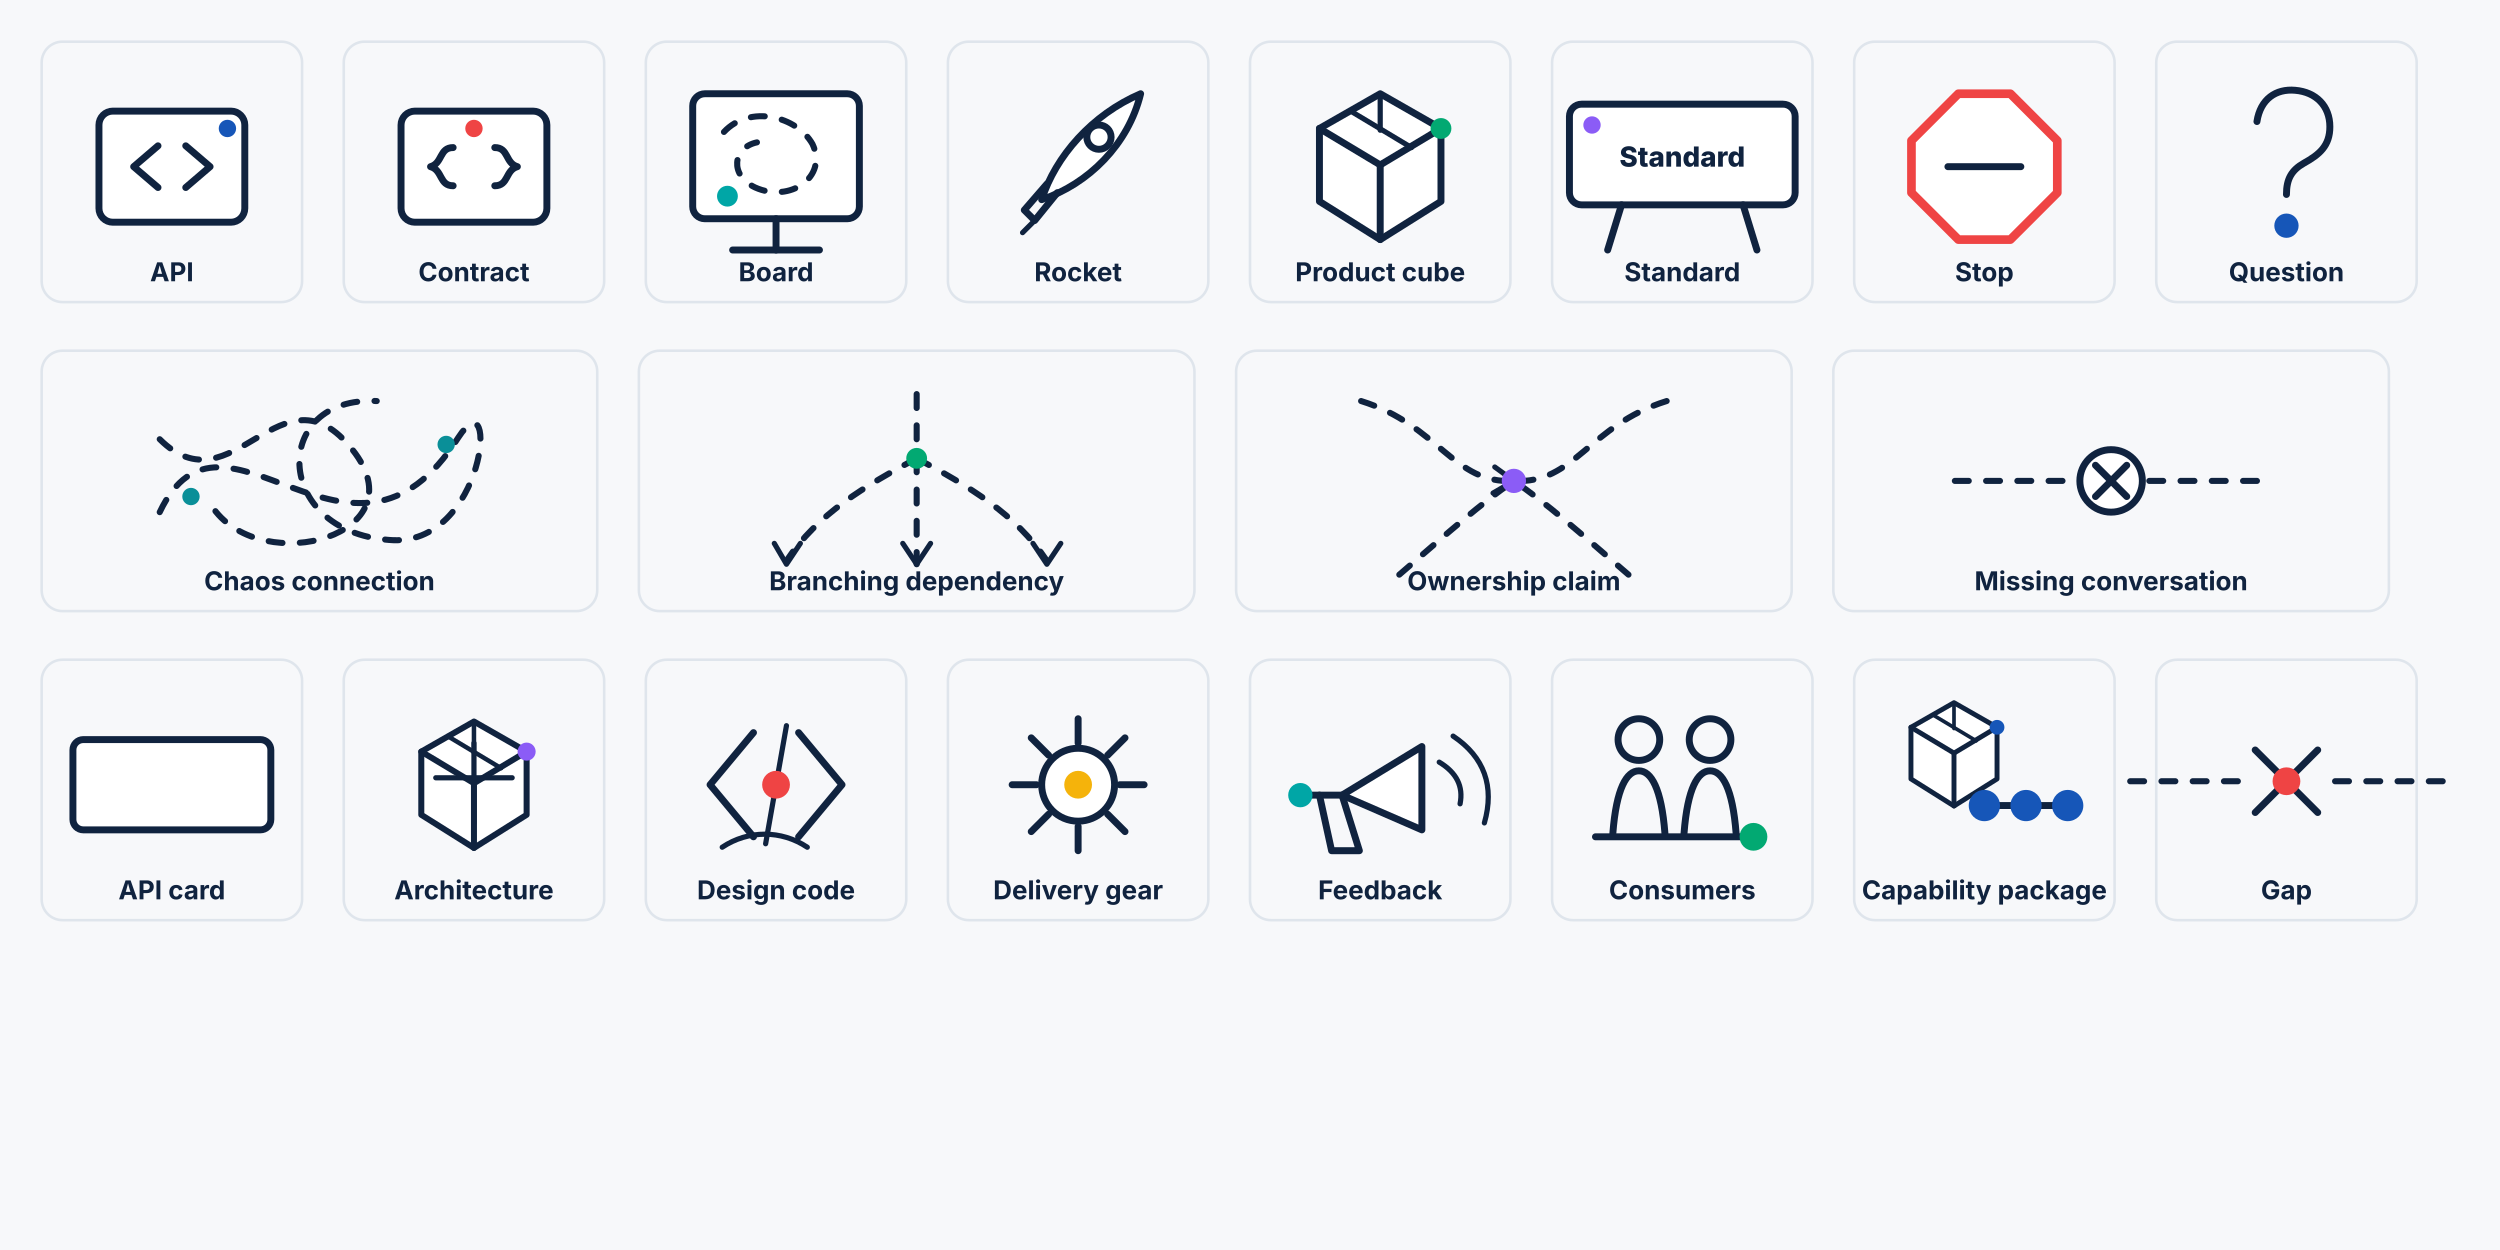
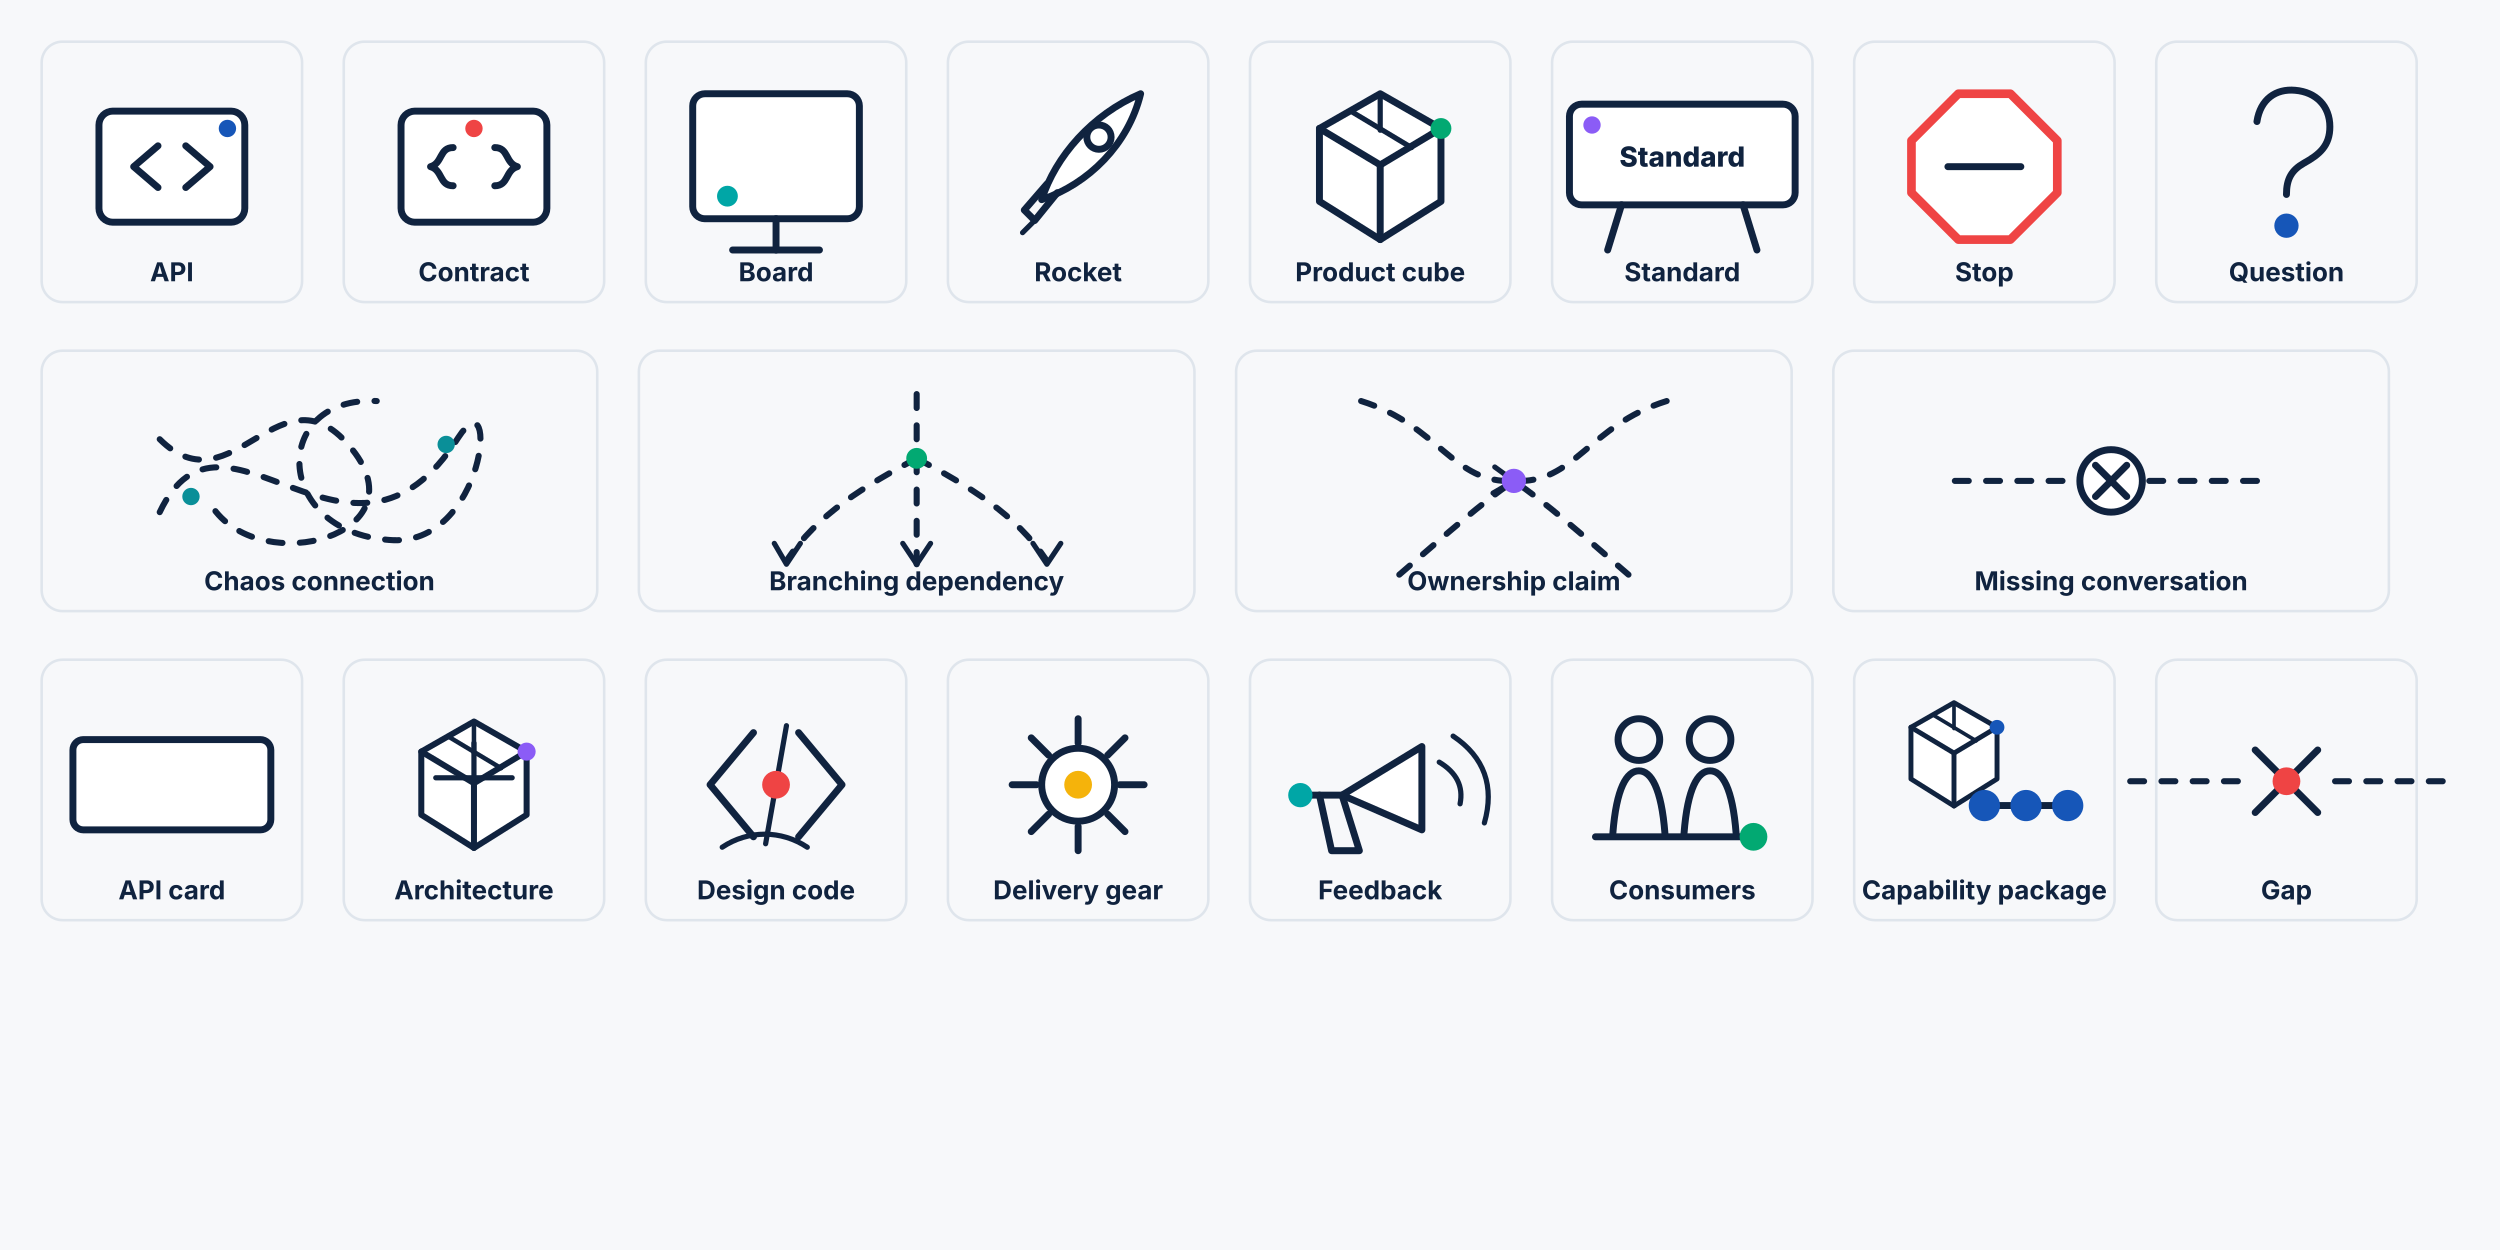
<svg xmlns="http://www.w3.org/2000/svg" width="1440" height="720" viewBox="0 0 1440 720" role="img" aria-labelledby="title description">
  <defs>
    <style>
      :root, svg {
        --apiops-ink: #10233f;
        --apiops-muted: #647184;
        --apiops-paper: #ffffff;
        --apiops-border: #dfe5ec;
        --apiops-accent: #1656b8;
      }
      .base { fill: none; stroke: var(--apiops-ink, #10233f); stroke-width: 4; stroke-linecap: round; stroke-linejoin: round; }
      .fine { fill: none; stroke: var(--apiops-ink, #10233f); stroke-width: 3; stroke-linecap: round; stroke-linejoin: round; }
      .dash { fill: none; stroke: var(--apiops-ink, #10233f); stroke-width: 3.5; stroke-linecap: round; stroke-linejoin: round; stroke-dasharray: 8 10; }
      .accent { fill: var(--apiops-accent, currentColor); stroke: none; }
      .paper { fill: var(--apiops-paper, #ffffff); stroke: var(--apiops-ink, #10233f); stroke-width: 4; stroke-linecap: round; stroke-linejoin: round; }
      .soft { fill: #f7f8fa; stroke: var(--apiops-border, #dfe5ec); stroke-width: 1.5; }
      .label { font-family: Inter, Arial, sans-serif; font-size: 16px; font-weight: 800; fill: var(--apiops-ink, #10233f); text-anchor: middle; }
      .small { font-family: Inter, Arial, sans-serif; font-size: 12px; font-weight: 800; fill: var(--apiops-ink, #10233f); text-anchor: middle; }
      .tile-label { font-family: Inter, Arial, sans-serif; font-size: 15px; font-weight: 750; fill: var(--apiops-ink, #10233f); text-anchor: middle; }
    </style>
    <symbol id="symbol-api" viewBox="0 0 120 120">
      <rect x="18" y="28" width="84" height="64" rx="8" class="paper" />
      <path d="M52 48 L38 60 L52 72" class="base" />
      <path d="M68 48 L82 60 L68 72" class="base" />
      <circle cx="92" cy="38" r="5" class="accent" />
    </symbol>
    <symbol id="symbol-api-card" viewBox="0 0 150 100">
      <rect x="18" y="26" width="114" height="52" rx="6" class="paper" />
    </symbol>
    <symbol id="symbol-contract" viewBox="0 0 120 120">
      <rect x="18" y="28" width="84" height="64" rx="8" class="paper" />
      <path d="M48 49 C40 49 42 58 35 60 C42 62 40 71 48 71" class="base" />
      <path d="M72 49 C80 49 78 58 85 60 C78 62 80 71 72 71" class="base" />
      <circle cx="60" cy="38" r="5" class="accent" />
    </symbol>
    <symbol id="symbol-code-brackets" viewBox="0 0 120 120">
      <path d="M47 30 L22 60 L47 90" class="base" />
      <path d="M73 30 L98 60 L73 90" class="base" />
      <path d="M66 26 L54 94" class="fine" />
      <circle cx="60" cy="60" r="8" class="accent" />
    </symbol>
    <symbol id="symbol-curly-contract" viewBox="0 0 120 120">
      <rect x="21" y="24" width="78" height="72" rx="8" class="paper" />
      <path d="M48 42 C39 42 41 54 35 56 C41 58 39 72 48 72" class="base" />
      <path d="M72 42 C81 42 79 54 85 56 C79 58 81 72 72 72" class="base" />
      <path d="M53 84 H67" class="fine" />
      <circle cx="60" cy="20" r="7" class="accent" />
    </symbol>
    <symbol id="symbol-field" viewBox="0 0 120 120">
      <rect x="24" y="32" width="72" height="56" rx="8" class="paper" />
      <path d="M60 43 V77" class="base" />
      <path d="M48 43 H72" class="fine" />
      <path d="M48 77 H72" class="fine" />
      <circle cx="91" cy="37" r="5" class="accent" />
    </symbol>
    <symbol id="symbol-question" viewBox="0 0 80 120">
      <path d="M23 34 C25 21 34 15 45 16 C57 17 65 25 65 37 C65 48 59 53 50 58 C43 62 40 67 40 76" class="base" />
      <circle cx="40" cy="94" r="7" class="accent" />
    </symbol>
    <symbol id="symbol-alert" viewBox="0 0 80 120">
      <path d="M40 18 V70" class="base" />
      <circle cx="40" cy="92" r="7" class="accent" />
      <path d="M19 24 L11 14" class="fine" />
      <path d="M61 24 L69 14" class="fine" />
    </symbol>
    <symbol id="symbol-board" viewBox="0 0 140 120">
      <rect x="22" y="18" width="96" height="72" rx="7" class="paper" />
-       <path d="M40 40 C55 24 82 31 91 47 C100 66 78 81 58 72 C43 65 45 49 59 46" class="dash" />
      <circle cx="42" cy="77" r="6" class="accent" />
      <path d="M70 90 V108" class="base" />
      <path d="M45 108 H95" class="base" />
    </symbol>
    <symbol id="symbol-stop" viewBox="0 0 120 120">
      <path d="M45 18 H75 L102 45 V75 L75 102 H45 L18 75 V45 Z" class="paper" />
      <path d="M39 60 H81" class="base" />
      <path d="M45 18 H75 L102 45 V75 L75 102 H45 L18 75 V45 Z" fill="none" stroke="#ef4444" stroke-width="5" stroke-linejoin="round" />
    </symbol>
    <symbol id="symbol-rocket" viewBox="0 0 120 120">
      <path d="M39 79 C47 54 68 30 96 18 C89 47 66 70 39 79Z" class="paper" />
      <circle cx="72" cy="43" r="7" class="paper" />
      <path d="M48 75 L35 91 L29 85 L42 70" class="base" />
      <path d="M35 91 L28 98" class="fine" />
    </symbol>
    <symbol id="symbol-product-cube" viewBox="0 0 120 120">
      <path d="M60 18 L95 38 V80 L60 102 L25 80 V38 Z" class="paper" />
      <path d="M25 38 L60 59 L95 38" class="base" />
      <path d="M60 59 V102" class="base" />
      <path d="M60 18 V39" class="fine" />
      <path d="M43 28 L78 49" class="fine" />
      <circle cx="95" cy="38" r="6" class="accent" />
    </symbol>
    <symbol id="symbol-capability-package" viewBox="0 0 140 120">
      <use href="#symbol-product-cube" x="10" y="0" width="85" height="85" />
      <path d="M70 72 H118" class="base" />
      <circle cx="70" cy="72" r="9" class="accent" />
      <circle cx="94" cy="72" r="9" class="accent" />
      <circle cx="118" cy="72" r="9" class="accent" />
    </symbol>
    <symbol id="symbol-standard-placard" viewBox="0 0 160 120">
      <rect x="15" y="24" width="130" height="58" rx="7" class="paper" />
      <path d="M45 82 L37 108" class="base" />
      <path d="M115 82 L123 108" class="base" />
      <text x="80" y="60" class="label">Standard</text>
      <circle cx="28" cy="36" r="5" class="accent" />
    </symbol>
    <symbol id="symbol-standard-placard-blank" viewBox="0 0 160 120">
      <rect x="15" y="24" width="130" height="58" rx="7" class="paper" />
      <path d="M45 82 L37 108" class="base" />
      <path d="M115 82 L123 108" class="base" />
      <circle cx="28" cy="36" r="5" class="accent" />
    </symbol>
    <symbol id="symbol-architecture-cube" viewBox="0 0 120 120">
      <use href="#symbol-product-cube" x="8" y="8" width="104" height="104" />
      <path d="M38 56 H82" class="fine" />
      <path d="M60 36 V82" class="fine" />
    </symbol>
    <symbol id="symbol-code-design" viewBox="0 0 120 120">
      <use href="#symbol-code-brackets" x="0" y="0" width="120" height="120" />
      <path d="M29 96 C44 86 63 86 78 96" class="fine" />
    </symbol>
    <symbol id="symbol-delivery-gear" viewBox="0 0 120 120">
      <circle cx="60" cy="60" r="21" class="paper" />
      <circle cx="60" cy="60" r="8" class="accent" />
      <path d="M60 22 V36 M60 84 V98 M22 60 H36 M84 60 H98 M33 33 L43 43 M77 77 L87 87 M87 33 L77 43 M43 77 L33 87" class="base" />
    </symbol>
    <symbol id="symbol-feedback-megaphone" viewBox="0 0 140 120">
      <path d="M28 66 H48 L94 38 V86 L48 66" class="paper" />
      <path d="M48 66 L58 98 H42 L35 66" class="base" />
      <path d="M104 47 C114 53 118 61 116 71" class="fine" />
      <path d="M112 32 C130 44 136 61 130 82" class="fine" />
      <circle cx="24" cy="66" r="7" class="accent" />
    </symbol>
    <symbol id="symbol-consumer-group" viewBox="0 0 150 120">
      <circle cx="50" cy="34" r="12" class="base" />
      <circle cx="91" cy="34" r="12" class="base" />
      <path d="M35 88 C37 62 43 52 50 52 C57 52 63 62 65 88" class="base" />
      <path d="M76 88 C78 62 84 52 91 52 C98 52 104 62 106 88" class="base" />
      <path d="M25 90 H116" class="base" />
      <circle cx="116" cy="90" r="8" class="accent" />
    </symbol>
    <symbol id="symbol-local-api-block" viewBox="0 0 120 120">
      <rect x="28" y="62" width="64" height="42" rx="6" class="paper" />
      <use href="#symbol-code-brackets" x="28" y="49" width="64" height="64" />
    </symbol>
    <symbol id="symbol-local-contract-block" viewBox="0 0 120 120">
      <rect x="28" y="62" width="64" height="42" rx="6" class="paper" />
      <path d="M47 78 C42 78 41 84 37 85 C41 87 42 93 47 93" class="fine" />
      <path d="M73 78 C78 78 79 84 83 85 C79 87 78 93 73 93" class="fine" />
      <circle cx="60" cy="63" r="6" class="accent" />
    </symbol>
    <symbol id="symbol-local-system-block" viewBox="0 0 120 120">
      <rect x="28" y="62" width="64" height="42" rx="6" class="paper" />
      <path d="M60 76 V92" class="fine" />
      <path d="M50 76 H70" class="fine" />
      <circle cx="82" cy="72" r="6" class="accent" />
    </symbol>
    <symbol id="connection-chaos" viewBox="0 0 220 140">
      <path d="M18 88 C55 10 128 143 190 45 C214 8 206 109 150 104 C83 99 82 21 143 24" class="dash" />
      <path d="M18 46 C60 88 88 0 129 52 C168 101 78 126 49 86" class="dash" />
      <circle cx="36" cy="79" r="5" class="accent" />
      <circle cx="183" cy="49" r="5" class="accent" />
    </symbol>
    <symbol id="connection-branching" viewBox="0 0 220 140">
      <path d="M110 20 V57" class="dash" />
      <path d="M110 57 C80 73 53 89 35 116" class="dash" />
      <path d="M110 57 C110 77 110 96 110 118" class="dash" />
      <path d="M110 57 C140 73 167 89 185 116" class="dash" />
      <path d="M28 106 L35 118 L43 106" class="fine" />
      <path d="M102 106 L110 118 L118 106" class="fine" />
      <path d="M177 106 L185 118 L193 106" class="fine" />
      <circle cx="110" cy="57" r="6" class="accent" />
    </symbol>
    <symbol id="connection-ownership-claim" viewBox="0 0 220 140">
      <path d="M22 24 C67 38 75 72 110 70" class="dash" />
      <path d="M198 24 C153 38 145 72 110 70" class="dash" />
      <path d="M44 124 C73 99 91 83 110 70" class="dash" />
      <path d="M176 124 C147 99 129 83 110 70" class="dash" />
      <path d="M99 62 L110 70 L98 77" class="fine" />
      <circle cx="110" cy="70" r="7" class="accent" />
    </symbol>
    <symbol id="connection-missing-conversation" viewBox="0 0 220 140">
      <path d="M20 70 H88" class="dash" />
      <path d="M132 70 H200" class="dash" />
      <circle cx="110" cy="70" r="18" class="paper" />
      <path d="M101 61 L119 79" class="base" />
      <path d="M119 61 L101 79" class="base" />
    </symbol>
    <symbol id="connection-gap" viewBox="0 0 220 140">
      <path d="M20 70 H82" class="dash" />
      <path d="M138 70 H200" class="dash" />
      <path d="M92 52 L128 88" class="base" />
      <path d="M128 52 L92 88" class="base" />
      <circle cx="110" cy="70" r="8" class="accent" />
    </symbol>
    <symbol id="connection-conversion-arrow" viewBox="0 0 220 80">
      <path d="M20 40 H184" class="base" />
      <path d="M166 22 L188 40 L166 58" class="base" />
      <circle cx="104" cy="40" r="8" class="accent" />
    </symbol>
    <symbol id="symbol-blocker" viewBox="0 0 120 120">
      <use href="#symbol-stop" width="120" height="120" />
    </symbol>
    <symbol id="symbol-standard" viewBox="0 0 160 120">
      <use href="#symbol-standard-placard" width="160" height="120" />
    </symbol>
    <symbol id="symbol-lifecycle" viewBox="0 0 140 120">
      <path d="M70 18 C103 18 124 41 121 70 C118 99 87 111 60 99 C35 88 27 58 42 36" class="base" />
      <path d="M36 36 H54 V54" class="base" />
      <circle cx="70" cy="18" r="7" class="accent" />
      <circle cx="121" cy="70" r="7" class="accent" />
      <circle cx="60" cy="99" r="7" class="accent" />
    </symbol>
    <symbol id="symbol-publish" viewBox="0 0 120 120">
      <use href="#symbol-rocket" width="120" height="120" />
    </symbol>
    <symbol id="symbol-ownership-api" viewBox="0 0 140 120">
      <use href="#symbol-api" x="10" y="0" width="120" height="120" />
      <circle cx="106" cy="26" r="16" fill="var(--apiops-paper, #ffffff)" stroke="var(--apiops-ink, #10233f)" stroke-width="4" />
      <path d="M99 26 L104 31 L114 19" class="fine" />
      <circle cx="106" cy="26" r="4" class="accent" />
    </symbol>
    <symbol id="symbol-megaphone" viewBox="0 0 140 120">
      <use href="#symbol-feedback-megaphone" width="140" height="120" />
    </symbol>
    <symbol id="symbol-workshop-board" viewBox="0 0 140 120">
      <use href="#symbol-board" width="140" height="120" />
    </symbol>
    <symbol id="symbol-check-bullet" viewBox="0 0 40 40">
      <circle cx="20" cy="20" r="14" class="paper" />
      <path d="M13 20 L18 25 L28 15" class="fine" />
      <circle cx="20" cy="20" r="4" class="accent" />
    </symbol>
  </defs>
  <rect width="1440" height="720" fill="#f7f8fa" />
  <g transform="translate(24 24)">
    <g transform="translate(0 0)" color="#1656b8">
      <rect width="150" height="150" rx="12" class="soft" />
      <use href="#symbol-api" x="15" y="12" width="120" height="120" />
      <text x="75" y="138" class="tile-label">API</text>
    </g>
    <g transform="translate(174 0)" color="#ef4444">
      <rect width="150" height="150" rx="12" class="soft" />
      <use href="#symbol-contract" x="15" y="12" width="120" height="120" />
      <text x="75" y="138" class="tile-label">Contract</text>
    </g>
    <g transform="translate(348 0)" color="#00a6a6">
      <rect width="150" height="150" rx="12" class="soft" />
      <use href="#symbol-board" x="5" y="12" width="140" height="120" />
      <text x="75" y="138" class="tile-label">Board</text>
    </g>
    <g transform="translate(522 0)" color="#f5b30b">
      <rect width="150" height="150" rx="12" class="soft" />
      <use href="#symbol-rocket" x="15" y="12" width="120" height="120" />
      <text x="75" y="138" class="tile-label">Rocket</text>
    </g>
    <g transform="translate(696 0)" color="#02a972">
      <rect width="150" height="150" rx="12" class="soft" />
      <use href="#symbol-product-cube" x="15" y="12" width="120" height="120" />
      <text x="75" y="138" class="tile-label">Product cube</text>
    </g>
    <g transform="translate(870 0)" color="#8b5cf6">
      <rect width="150" height="150" rx="12" class="soft" />
      <use href="#symbol-standard-placard" x="-5" y="12" width="160" height="120" />
      <text x="75" y="138" class="tile-label">Standard</text>
    </g>
    <g transform="translate(1044 0)" color="#ef4444">
      <rect width="150" height="150" rx="12" class="soft" />
      <use href="#symbol-stop" x="15" y="12" width="120" height="120" />
      <text x="75" y="138" class="tile-label">Stop</text>
    </g>
    <g transform="translate(1218 0)" color="#1656b8">
      <rect width="150" height="150" rx="12" class="soft" />
      <use href="#symbol-question" x="35" y="12" width="80" height="120" />
      <text x="75" y="138" class="tile-label">Question</text>
    </g>
    <g transform="translate(0 178)" color="#0a8f98">
      <rect width="320" height="150" rx="12" class="soft" />
      <use href="#connection-chaos" x="50" y="5" width="220" height="140" />
      <text x="160" y="138" class="tile-label">Chaos connection</text>
    </g>
    <g transform="translate(344 178)" color="#02a972">
      <rect width="320" height="150" rx="12" class="soft" />
      <use href="#connection-branching" x="50" y="5" width="220" height="140" />
      <text x="160" y="138" class="tile-label">Branching dependency</text>
    </g>
    <g transform="translate(688 178)" color="#8b5cf6">
      <rect width="320" height="150" rx="12" class="soft" />
      <use href="#connection-ownership-claim" x="50" y="5" width="220" height="140" />
      <text x="160" y="138" class="tile-label">Ownership claim</text>
    </g>
    <g transform="translate(1032 178)" color="#ef4444">
      <rect width="320" height="150" rx="12" class="soft" />
      <use href="#connection-missing-conversation" x="50" y="5" width="220" height="140" />
      <text x="160" y="138" class="tile-label">Missing conversation</text>
    </g>
    <g transform="translate(0 356)" color="#1d4ed8">
      <rect width="150" height="150" rx="12" class="soft" />
      <use href="#symbol-api-card" x="0" y="20" width="150" height="100" />
      <text x="75" y="138" class="tile-label">API card</text>
    </g>
    <g transform="translate(174 356)" color="#8b5cf6">
      <rect width="150" height="150" rx="12" class="soft" />
      <use href="#symbol-architecture-cube" x="15" y="12" width="120" height="120" />
      <text x="75" y="138" class="tile-label">Architecture</text>
    </g>
    <g transform="translate(348 356)" color="#ef4444">
      <rect width="150" height="150" rx="12" class="soft" />
      <use href="#symbol-code-design" x="15" y="12" width="120" height="120" />
      <text x="75" y="138" class="tile-label">Design code</text>
    </g>
    <g transform="translate(522 356)" color="#f5b30b">
      <rect width="150" height="150" rx="12" class="soft" />
      <use href="#symbol-delivery-gear" x="15" y="12" width="120" height="120" />
      <text x="75" y="138" class="tile-label">Delivery gear</text>
    </g>
    <g transform="translate(696 356)" color="#00a6a6">
      <rect width="150" height="150" rx="12" class="soft" />
      <use href="#symbol-feedback-megaphone" x="5" y="12" width="140" height="120" />
      <text x="75" y="138" class="tile-label">Feedback</text>
    </g>
    <g transform="translate(870 356)" color="#02a972">
      <rect width="150" height="150" rx="12" class="soft" />
      <use href="#symbol-consumer-group" x="0" y="12" width="150" height="120" />
      <text x="75" y="138" class="tile-label">Consumers</text>
    </g>
    <g transform="translate(1044 356)" color="#1656b8">
      <rect width="150" height="150" rx="12" class="soft" />
      <use href="#symbol-capability-package" x="5" y="12" width="140" height="120" />
      <text x="75" y="138" class="tile-label">Capability package</text>
    </g>
    <g transform="translate(1218 356)" color="#ef4444">
      <rect width="150" height="150" rx="12" class="soft" />
      <use href="#connection-gap" x="-35" y="0" width="220" height="140" />
      <text x="75" y="138" class="tile-label">Gap</text>
    </g>
  </g>
</svg>
